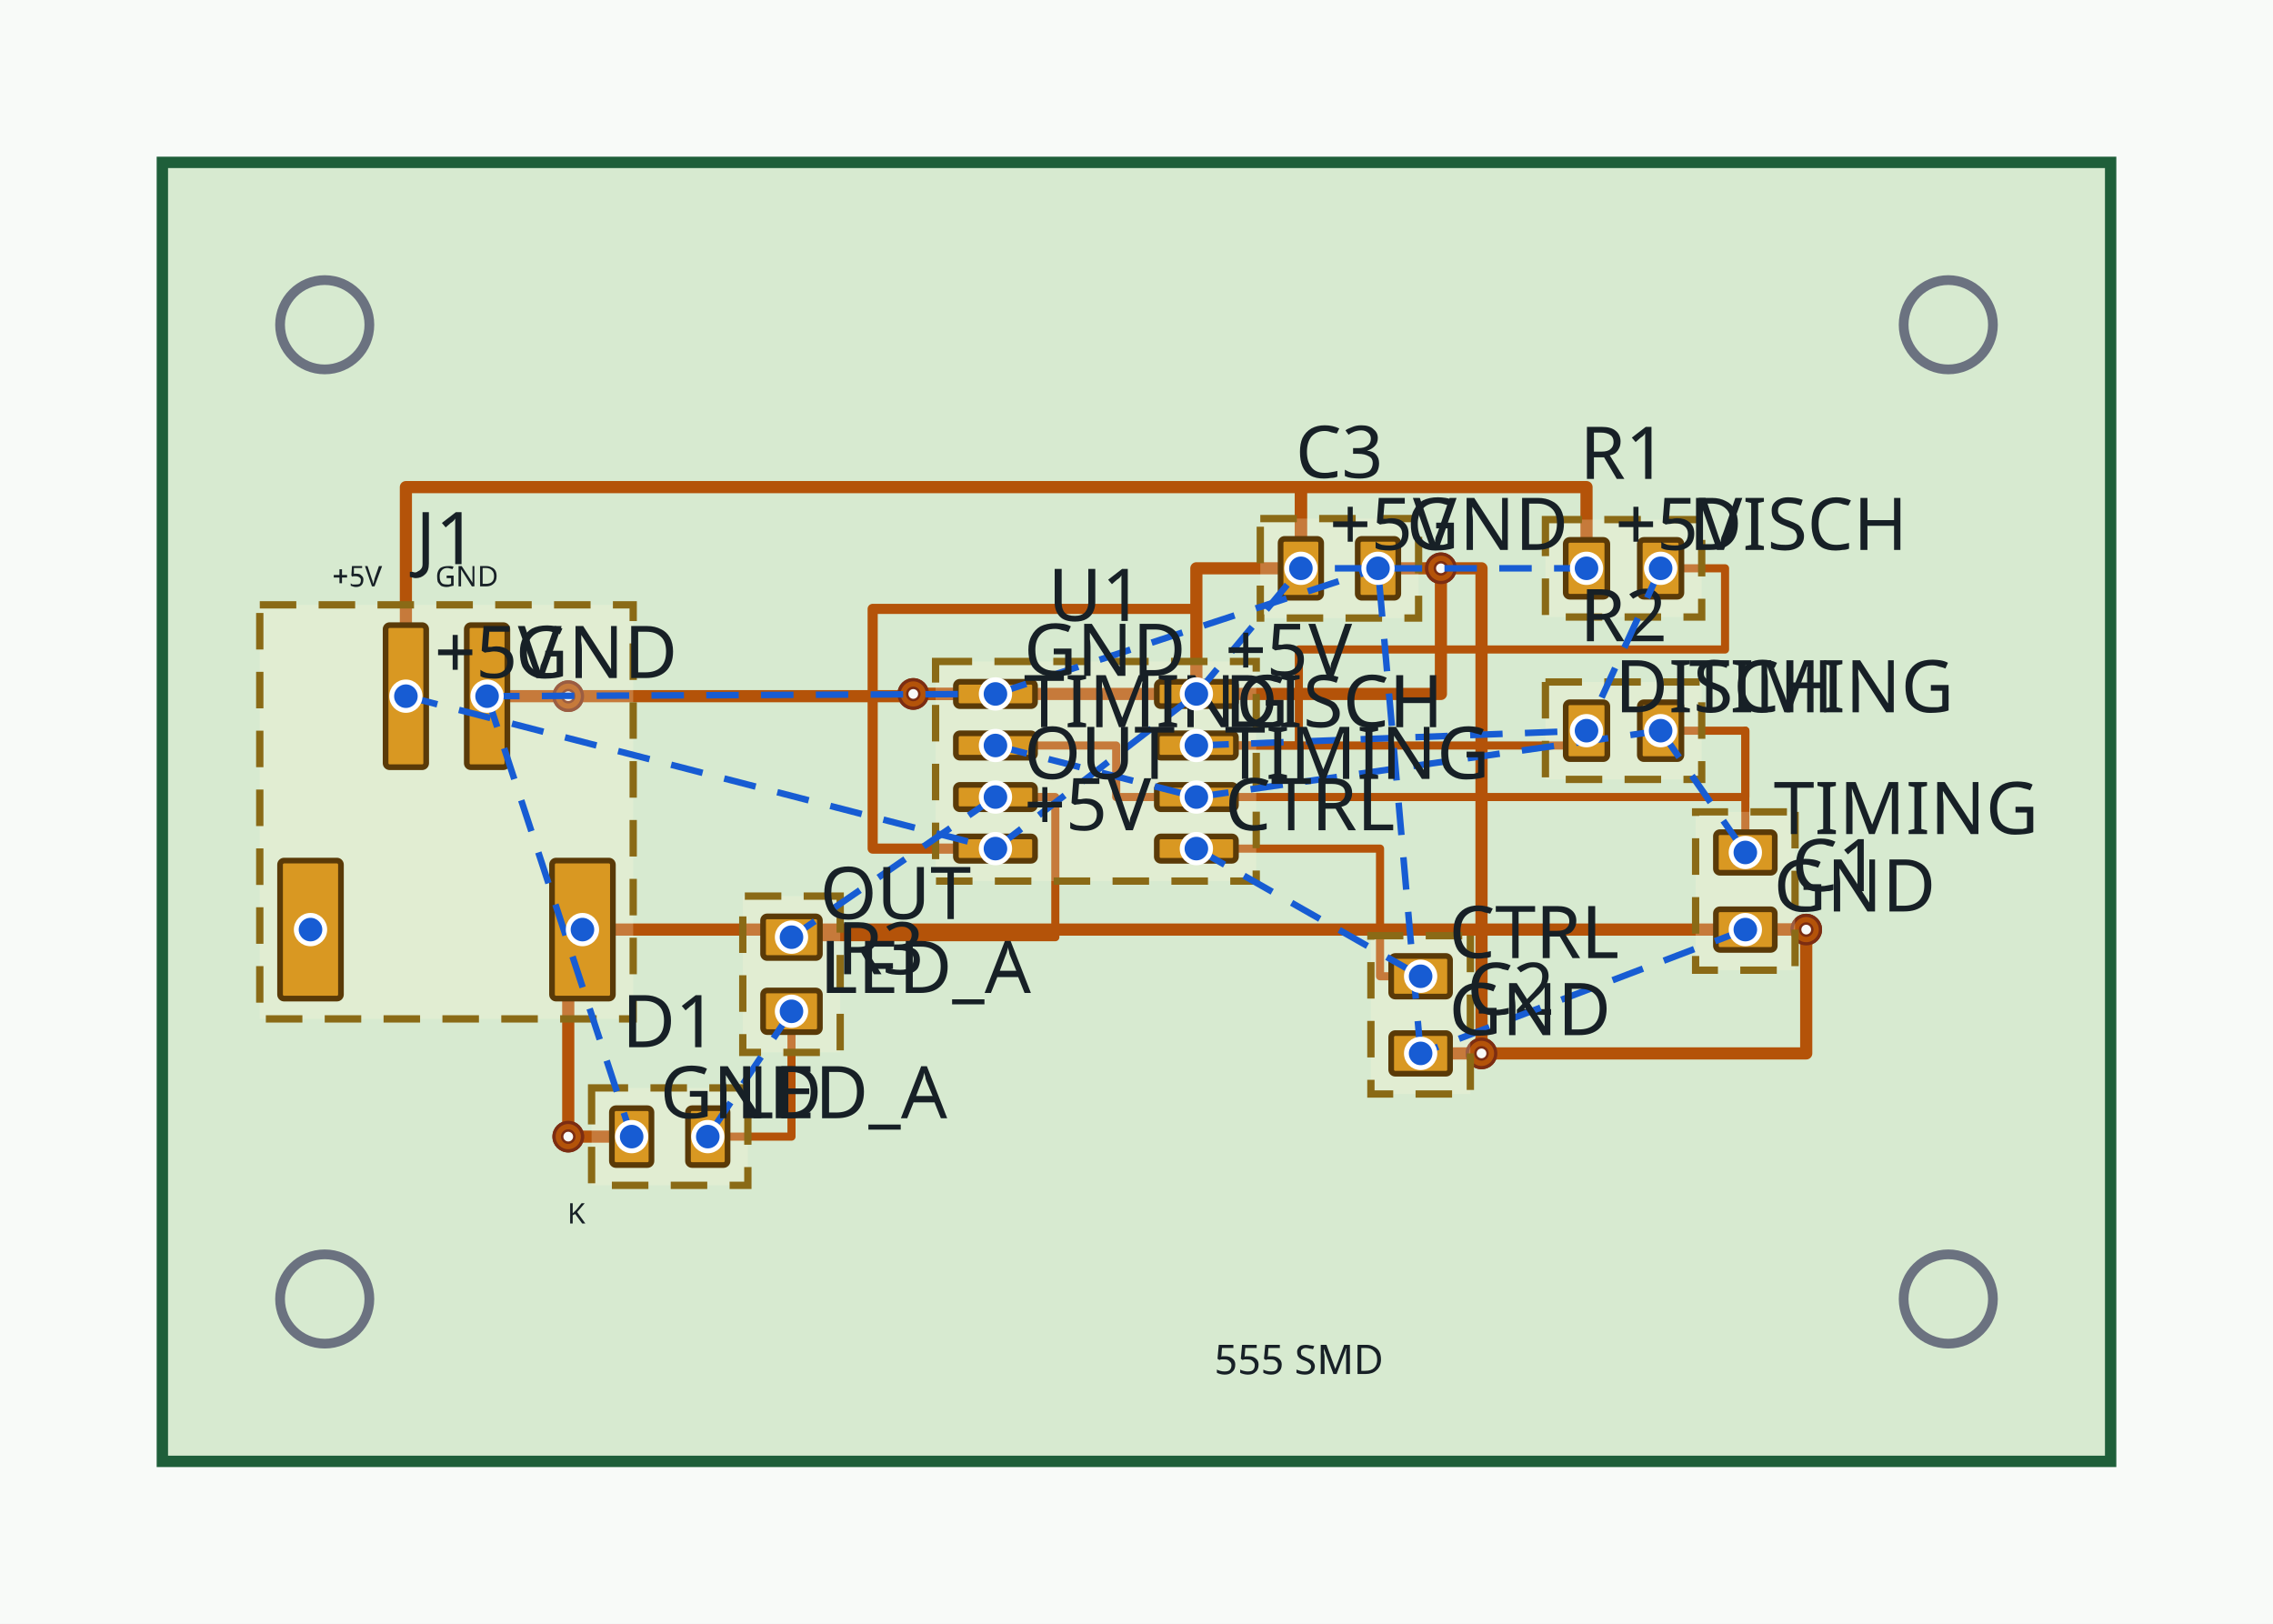
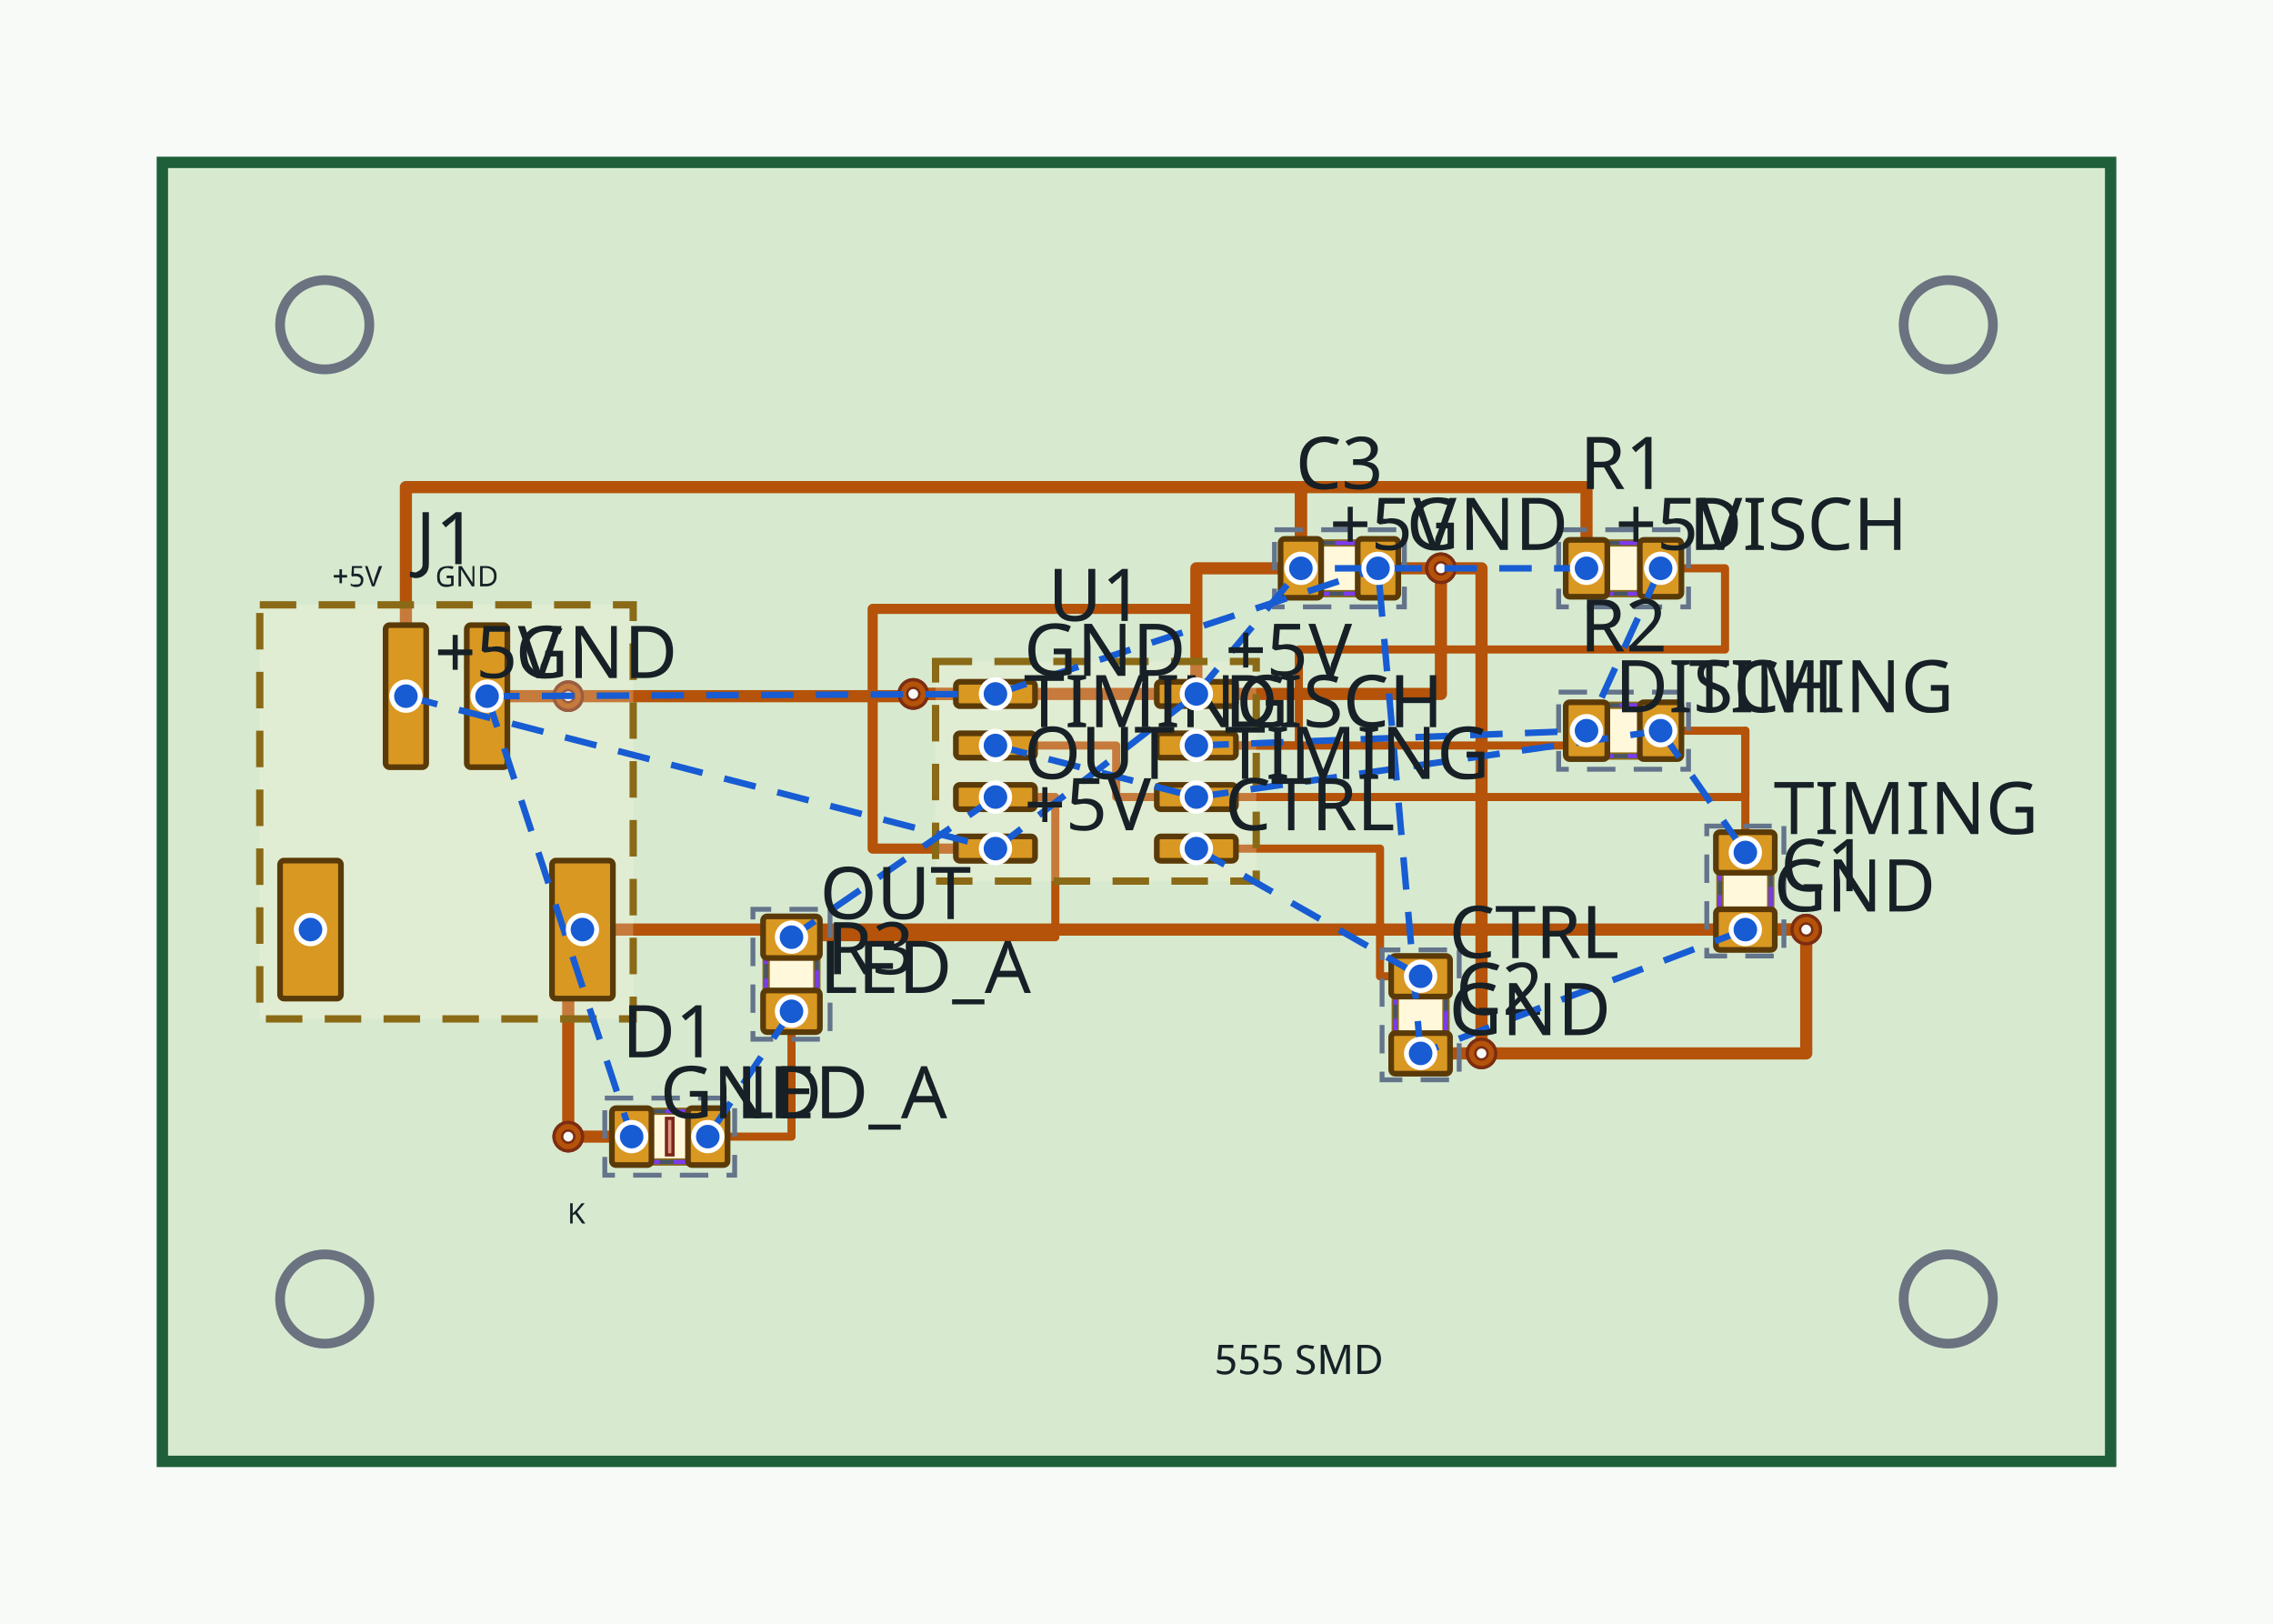
<svg xmlns="http://www.w3.org/2000/svg" class="pcb-placement-preview" viewBox="0 0 56 40" width="56mm" height="40mm" data-board="board:0" data-board-name="555 LED Blinker" data-units="mm">
  <style>
    .board-background{fill:#f8faf8}
    .board-outline{fill:#d7ead0;stroke:#1f5f3a;stroke-width:0.28}
    .board-feature{fill:none;stroke:#6b7280;stroke-width:0.24}
    .pcb-track{fill:none;stroke:#b45309;stroke-linecap:round;stroke-linejoin:round}
    .pcb-via-annular{fill:#b45309;stroke:#7c2d12;stroke-width:0.08}
    .pcb-via-drill{fill:#f8faf8;stroke:#7c2d12;stroke-width:0.06}
    .board-text{font-family:sans-serif;fill:#172026;text-anchor:middle;dominant-baseline:middle}
    .board-feature-label,.reference-designator,.pad-net-label,.diagnostic-label{font:1.8px sans-serif;fill:#172026}
    .footprint-courtyard{fill:none;stroke:#64748b;stroke-width:0.12;stroke-dasharray:0.7 0.45}
    .footprint-body.declared{fill:#fff8db;stroke:#8a6a16;stroke-width:0.18}
+     .footprint-fabrication.declared{fill:none;stroke:#475569;stroke-width:0.1}
+     .footprint-assembly.declared{fill:none;stroke:#7c3aed;stroke-width:0.1;stroke-dasharray:0.55 0.35}
+     .footprint-marking.declared{fill:#172026;fill-opacity:0.45;stroke:#172026;stroke-width:0.08}
+     .footprint-marking.kind-pin_1,.footprint-marking.kind-polarity{fill:#b42318;stroke:#7a271a}
    .footprint-envelope.synthetic{fill:#fff8db;fill-opacity:0.24;stroke:#8a6a16;stroke-width:0.18;stroke-dasharray:0.9 0.55}
    .footprint-pad{fill:#d99822;stroke:#5a3a08;stroke-width:0.14}
    .pad-overlay{fill:#175cd3;stroke:#ffffff;stroke-width:0.12}
    .ratsnest{fill:none;stroke:#175cd3;stroke-width:0.16;stroke-dasharray:0.8 0.55}
    .diagnostic-marker{fill:none;stroke:#b42318;stroke-width:0.28;stroke-dasharray:0.9 0.55}
    .diagnostic-label{fill:#b42318}
  </style>
  <rect class="board-background" x="0" y="0" width="56" height="40" />
  <g class="board-content" transform="translate(4 4)">
    <polygon class="board-outline" data-board="board:0" points="0,0 48,0 48,32 0,32" />
    <g class="layer layer-board-features">
      <circle class="board-feature hole" data-board-feature="board_feature:0" cx="4" cy="4" r="1.1" />
      <circle class="board-feature hole" data-board-feature="board_feature:1" cx="44" cy="4" r="1.1" />
      <circle class="board-feature hole" data-board-feature="board_feature:2" cx="4" cy="28" r="1.1" />
      <circle class="board-feature hole" data-board-feature="board_feature:3" cx="44" cy="28" r="1.1" />
    </g>
    <g id="pcb-layer-F_Cu" class="pcb-layer board-layer layer-F_Cu" data-layer="board_layer:0" data-layer-name="F.Cu" data-layer-role="copper" data-layer-side="top">
      <g class="layer layer-copper">
        <polyline id="pcb-track-0" class="pcb-track" data-track="board_track:0" data-layer="board_layer:0" data-net="net:1" points="8,13.15 10,13.15" stroke-width="0.3" />
        <polyline id="pcb-track-1" class="pcb-track" data-track="board_track:1" data-layer="board_layer:0" data-net="net:1" points="20.525,13.095 18.5,13.095" stroke-width="0.3" />
        <polyline id="pcb-track-2" class="pcb-track" data-track="board_track:2" data-layer="board_layer:0" data-net="net:1" points="29.95,10 31.5,10" stroke-width="0.3" />
        <polyline id="pcb-track-3" class="pcb-track" data-track="board_track:3" data-layer="board_layer:0" data-net="net:1" points="31,21.95 32.5,21.95" stroke-width="0.3" />
        <polyline id="pcb-track-4" class="pcb-track" data-track="board_track:4" data-layer="board_layer:0" data-net="net:1" points="39,18.9 40.5,18.9" stroke-width="0.3" />
        <polyline id="pcb-track-5" class="pcb-track" data-track="board_track:5" data-layer="board_layer:0" data-net="net:1" points="11.562,24 10,24" stroke-width="0.3" />
        <polyline id="pcb-track-11" class="pcb-track" data-track="board_track:11" data-layer="board_layer:0" data-net="net:0" points="6,13.15 6,8 28.05,8 28.05,10" stroke-width="0.3" />
        <polyline id="pcb-track-12" class="pcb-track" data-track="board_track:12" data-layer="board_layer:0" data-net="net:0" points="28.05,10 25.475,10 25.475,13.095" stroke-width="0.3" />
        <polyline id="pcb-track-13" class="pcb-track" data-track="board_track:13" data-layer="board_layer:0" data-net="net:0" points="28.05,10 28.05,8 35.087,8 35.087,10" stroke-width="0.3" />
        <polyline id="pcb-track-14" class="pcb-track" data-track="board_track:14" data-layer="board_layer:0" data-net="net:0" points="20.525,16.905 17.5,16.905 17.5,11 25.475,11 25.475,13.095" stroke-width="0.25" />
        <polyline id="pcb-track-15" class="pcb-track" data-track="board_track:15" data-layer="board_layer:0" data-net="net:2" points="25.475,14.365 28,14.365 35.087,14.365 35.087,14" stroke-width="0.2" />
        <polyline id="pcb-track-16" class="pcb-track" data-track="board_track:16" data-layer="board_layer:0" data-net="net:2" points="25.475,14.365 28,14.365 28,12 38.5,12 38.5,10 36.913,10" stroke-width="0.2" />
        <polyline id="pcb-track-17" class="pcb-track" data-track="board_track:17" data-layer="board_layer:0" data-net="net:3" points="20.525,14.365 23.5,14.365 23.5,15.635 25.475,15.635" stroke-width="0.2" />
        <polyline id="pcb-track-18" class="pcb-track" data-track="board_track:18" data-layer="board_layer:0" data-net="net:3" points="25.475,15.635 39,15.635 39,14 36.913,14" stroke-width="0.2" />
        <polyline id="pcb-track-19" class="pcb-track" data-track="board_track:19" data-layer="board_layer:0" data-net="net:3" points="39,14 39,17" stroke-width="0.2" />
        <polyline id="pcb-track-20" class="pcb-track" data-track="board_track:20" data-layer="board_layer:0" data-net="net:4" points="25.475,16.905 30,16.905 30,20.05 31,20.05" stroke-width="0.2" />
        <polyline id="pcb-track-21" class="pcb-track" data-track="board_track:21" data-layer="board_layer:0" data-net="net:5" points="20.525,15.635 22,15.635 22,19.087 15.5,19.087" stroke-width="0.2" />
        <polyline id="pcb-track-22" class="pcb-track" data-track="board_track:22" data-layer="board_layer:0" data-net="net:6" points="15.5,20.913 15.5,24 13.438,24" stroke-width="0.2" />
        <g id="pcb-via-0-layer-F_Cu" class="pcb-via" data-via="board_via:0" data-net="net:1" data-layer="board_layer:0" data-start-layer="board_layer:0" data-end-layer="board_layer:1">
          <circle class="pcb-via-annular" cx="10" cy="13.15" r="0.35" />
          <circle class="pcb-via-drill" cx="10" cy="13.15" r="0.15" />
        </g>
        <g id="pcb-via-1-layer-F_Cu" class="pcb-via" data-via="board_via:1" data-net="net:1" data-layer="board_layer:0" data-start-layer="board_layer:0" data-end-layer="board_layer:1">
          <circle class="pcb-via-annular" cx="18.5" cy="13.095" r="0.35" />
          <circle class="pcb-via-drill" cx="18.5" cy="13.095" r="0.15" />
        </g>
        <g id="pcb-via-2-layer-F_Cu" class="pcb-via" data-via="board_via:2" data-net="net:1" data-layer="board_layer:0" data-start-layer="board_layer:0" data-end-layer="board_layer:1">
          <circle class="pcb-via-annular" cx="31.5" cy="10" r="0.35" />
          <circle class="pcb-via-drill" cx="31.5" cy="10" r="0.15" />
        </g>
        <g id="pcb-via-3-layer-F_Cu" class="pcb-via" data-via="board_via:3" data-net="net:1" data-layer="board_layer:0" data-start-layer="board_layer:0" data-end-layer="board_layer:1">
          <circle class="pcb-via-annular" cx="32.5" cy="21.95" r="0.35" />
          <circle class="pcb-via-drill" cx="32.5" cy="21.95" r="0.15" />
        </g>
        <g id="pcb-via-4-layer-F_Cu" class="pcb-via" data-via="board_via:4" data-net="net:1" data-layer="board_layer:0" data-start-layer="board_layer:0" data-end-layer="board_layer:1">
          <circle class="pcb-via-annular" cx="40.5" cy="18.9" r="0.35" />
          <circle class="pcb-via-drill" cx="40.5" cy="18.9" r="0.15" />
        </g>
        <g id="pcb-via-5-layer-F_Cu" class="pcb-via" data-via="board_via:5" data-net="net:1" data-layer="board_layer:0" data-start-layer="board_layer:0" data-end-layer="board_layer:1">
          <circle class="pcb-via-annular" cx="10" cy="24" r="0.35" />
          <circle class="pcb-via-drill" cx="10" cy="24" r="0.15" />
        </g>
      </g>
      <g class="layer layer-board-text">
    </g>
    </g>
    <g id="pcb-layer-B_Cu" class="pcb-layer board-layer layer-B_Cu" data-layer="board_layer:1" data-layer-name="B.Cu" data-layer-role="copper" data-layer-side="bottom">
      <g class="layer layer-copper">
        <polyline id="pcb-track-6" class="pcb-track" data-track="board_track:6" data-layer="board_layer:1" data-net="net:1" points="10,13.15 18.5,13.15 18.5,13.095" stroke-width="0.3" />
        <polyline id="pcb-track-7" class="pcb-track" data-track="board_track:7" data-layer="board_layer:1" data-net="net:1" points="18.5,13.095 31.5,13.095 31.5,10" stroke-width="0.3" />
        <polyline id="pcb-track-8" class="pcb-track" data-track="board_track:8" data-layer="board_layer:1" data-net="net:1" points="31.5,10 32.5,10 32.5,21.95" stroke-width="0.3" />
        <polyline id="pcb-track-9" class="pcb-track" data-track="board_track:9" data-layer="board_layer:1" data-net="net:1" points="32.5,21.95 40.5,21.95 40.5,18.9" stroke-width="0.3" />
        <polyline id="pcb-track-10" class="pcb-track" data-track="board_track:10" data-layer="board_layer:1" data-net="net:1" points="40.5,18.9 10,18.9 10,24" stroke-width="0.3" />
        <g id="pcb-via-0-layer-B_Cu" class="pcb-via" data-via="board_via:0" data-net="net:1" data-layer="board_layer:1" data-start-layer="board_layer:0" data-end-layer="board_layer:1">
          <circle class="pcb-via-annular" cx="10" cy="13.15" r="0.35" />
          <circle class="pcb-via-drill" cx="10" cy="13.15" r="0.15" />
        </g>
        <g id="pcb-via-1-layer-B_Cu" class="pcb-via" data-via="board_via:1" data-net="net:1" data-layer="board_layer:1" data-start-layer="board_layer:0" data-end-layer="board_layer:1">
          <circle class="pcb-via-annular" cx="18.5" cy="13.095" r="0.35" />
          <circle class="pcb-via-drill" cx="18.5" cy="13.095" r="0.15" />
        </g>
        <g id="pcb-via-2-layer-B_Cu" class="pcb-via" data-via="board_via:2" data-net="net:1" data-layer="board_layer:1" data-start-layer="board_layer:0" data-end-layer="board_layer:1">
          <circle class="pcb-via-annular" cx="31.5" cy="10" r="0.35" />
          <circle class="pcb-via-drill" cx="31.5" cy="10" r="0.15" />
        </g>
        <g id="pcb-via-3-layer-B_Cu" class="pcb-via" data-via="board_via:3" data-net="net:1" data-layer="board_layer:1" data-start-layer="board_layer:0" data-end-layer="board_layer:1">
          <circle class="pcb-via-annular" cx="32.5" cy="21.95" r="0.35" />
          <circle class="pcb-via-drill" cx="32.5" cy="21.95" r="0.15" />
        </g>
        <g id="pcb-via-4-layer-B_Cu" class="pcb-via" data-via="board_via:4" data-net="net:1" data-layer="board_layer:1" data-start-layer="board_layer:0" data-end-layer="board_layer:1">
          <circle class="pcb-via-annular" cx="40.5" cy="18.9" r="0.35" />
          <circle class="pcb-via-drill" cx="40.5" cy="18.9" r="0.15" />
        </g>
        <g id="pcb-via-5-layer-B_Cu" class="pcb-via" data-via="board_via:5" data-net="net:1" data-layer="board_layer:1" data-start-layer="board_layer:0" data-end-layer="board_layer:1">
          <circle class="pcb-via-annular" cx="10" cy="24" r="0.35" />
          <circle class="pcb-via-drill" cx="10" cy="24" r="0.15" />
        </g>
      </g>
      <g class="layer layer-board-text">
    </g>
    </g>
    <g id="pcb-layer-F_SilkS" class="pcb-layer board-layer layer-F_SilkS" data-layer="board_layer:2" data-layer-name="F.SilkS" data-layer-role="silkscreen" data-layer-side="top">
      <g class="layer layer-copper">
    </g>
      <g class="layer layer-board-text">
        <text id="pcb-text-0" class="board-text" data-text="board_text:0" data-layer="board_layer:2" x="28" y="29.5" font-size="1" transform="rotate(0 28 29.5)">555 SMD</text>
        <text id="pcb-text-1" class="board-text" data-text="board_text:1" data-layer="board_layer:2" x="4.8" y="10.2" font-size="0.7" transform="rotate(0 4.8 10.2)">+5V</text>
        <text id="pcb-text-2" class="board-text" data-text="board_text:2" data-layer="board_layer:2" x="7.5" y="10.2" font-size="0.7" transform="rotate(0 7.5 10.2)">GND</text>
        <text id="pcb-text-3" class="board-text" data-text="board_text:3" data-layer="board_layer:2" x="10.2" y="25.9" font-size="0.7" transform="rotate(0 10.2 25.9)">K</text>
      </g>
    </g>
    <g class="layer layer-footprints">
      <g class="component-placement top locked" data-placement="component_placement:0" data-component="component:0" data-footprint-def="footprint_def:0" data-footprint="Connector_JST:JST_PH_S2B-PH-SM4-TB_1x02-1MP_P2.00mm_Horizontal" transform="translate(7 16) rotate(0)">
        <rect class="footprint-envelope synthetic" x="-4.6" y="-5.1" width="9.2" height="10.2" />
        <rect class="footprint-pad rounded-rectangle connected" data-pad-projection="pcb_pad:0:0" data-pad="footprint_pad:0" data-pin="pin:0" data-net="net:0" x="-1.5" y="-4.6" width="1" height="3.5" rx="0.1" ry="0.1" />
        <rect class="footprint-pad rounded-rectangle connected" data-pad-projection="pcb_pad:0:1" data-pad="footprint_pad:1" data-pin="pin:1" data-net="net:1" x="0.5" y="-4.6" width="1" height="3.5" rx="0.1" ry="0.1" />
        <rect class="footprint-pad rounded-rectangle non_electrical" data-pad-projection="pcb_pad:0:2" data-pad="footprint_pad:2" x="-4.1" y="1.2" width="1.5" height="3.4" rx="0.1" ry="0.1" />
        <rect class="footprint-pad rounded-rectangle non_electrical" data-pad-projection="pcb_pad:0:3" data-pad="footprint_pad:3" x="2.6" y="1.2" width="1.5" height="3.4" rx="0.1" ry="0.1" />
      </g>
      <text class="reference-designator" data-placement="component_placement:0" data-component="component:0" x="7" y="9.9" text-anchor="middle">J1</text>
      <g class="component-placement top locked" data-placement="component_placement:1" data-component="component:1" data-footprint-def="footprint_def:1" data-footprint="KiCad_Package_SO:SOIC-8_3.9x4.9mm_P1.27mm" transform="translate(23 15) rotate(0)">
        <rect class="footprint-envelope synthetic" x="-3.95" y="-2.705" width="7.9" height="5.41" />
        <rect class="footprint-pad rounded-rectangle connected" data-pad-projection="pcb_pad:1:0" data-pad="footprint_pad:0" data-pin="pin:2" data-net="net:1" x="-3.45" y="-2.205" width="1.95" height="0.6" rx="0.1" ry="0.1" />
        <rect class="footprint-pad rounded-rectangle connected" data-pad-projection="pcb_pad:1:1" data-pad="footprint_pad:1" data-pin="pin:3" data-net="net:3" x="-3.45" y="-0.935" width="1.95" height="0.6" rx="0.1" ry="0.1" />
        <rect class="footprint-pad rounded-rectangle connected" data-pad-projection="pcb_pad:1:2" data-pad="footprint_pad:2" data-pin="pin:4" data-net="net:5" x="-3.45" y="0.335" width="1.95" height="0.6" rx="0.1" ry="0.1" />
        <rect class="footprint-pad rounded-rectangle connected" data-pad-projection="pcb_pad:1:3" data-pad="footprint_pad:3" data-pin="pin:5" data-net="net:0" x="-3.45" y="1.605" width="1.95" height="0.6" rx="0.1" ry="0.1" />
        <rect class="footprint-pad rounded-rectangle connected" data-pad-projection="pcb_pad:1:4" data-pad="footprint_pad:4" data-pin="pin:6" data-net="net:4" x="1.5" y="1.605" width="1.95" height="0.6" rx="0.1" ry="0.1" />
        <rect class="footprint-pad rounded-rectangle connected" data-pad-projection="pcb_pad:1:5" data-pad="footprint_pad:5" data-pin="pin:7" data-net="net:3" x="1.5" y="0.335" width="1.95" height="0.6" rx="0.1" ry="0.1" />
        <rect class="footprint-pad rounded-rectangle connected" data-pad-projection="pcb_pad:1:6" data-pad="footprint_pad:6" data-pin="pin:8" data-net="net:2" x="1.5" y="-0.935" width="1.95" height="0.6" rx="0.1" ry="0.1" />
        <rect class="footprint-pad rounded-rectangle connected" data-pad-projection="pcb_pad:1:7" data-pad="footprint_pad:7" data-pin="pin:9" data-net="net:0" x="1.5" y="-2.205" width="1.95" height="0.6" rx="0.1" ry="0.1" />
      </g>
      <text class="reference-designator" data-placement="component_placement:1" data-component="component:1" x="23" y="11.295" text-anchor="middle">U1</text>
+       <polygon class="footprint-courtyard declared" data-placement="component_placement:2" data-component="component:2" points="34.4,9.05 37.6,9.05 37.6,10.95 34.4,10.95" />
+       <polygon class="footprint-body declared" data-placement="component_placement:2" data-component="component:2" points="35,9.375 37,9.375 37,10.625 35,10.625" />
+       <polygon class="footprint-fabrication declared" data-placement="component_placement:2" data-component="component:2" points="35,9.375 37,9.375 37,10.625 35,10.625" />
+       <polygon class="footprint-assembly declared" data-placement="component_placement:2" data-component="component:2" points="35,9.375 37,9.375 37,10.625 35,10.625" />
      <g class="component-placement top" data-placement="component_placement:2" data-component="component:2" data-footprint-def="footprint_def:2" data-footprint="Resistor_SMD:R_0805_2012Metric" transform="translate(36 10) rotate(0)">
-         <rect class="footprint-envelope synthetic" x="-1.925" y="-1.2" width="3.85" height="2.4" />
        <rect class="footprint-pad rounded-rectangle connected" data-pad-projection="pcb_pad:2:0" data-pad="footprint_pad:0" data-pin="pin:10" data-net="net:0" x="-1.425" y="-0.7" width="1.025" height="1.4" rx="0.1" ry="0.1" />
        <rect class="footprint-pad rounded-rectangle connected" data-pad-projection="pcb_pad:2:1" data-pad="footprint_pad:1" data-pin="pin:11" data-net="net:2" x="0.4" y="-0.7" width="1.025" height="1.4" rx="0.1" ry="0.1" />
      </g>
-       <text class="reference-designator" data-placement="component_placement:2" data-component="component:2" x="36" y="7.8" text-anchor="middle">R1</text>
+       <text class="reference-designator" data-placement="component_placement:2" data-component="component:2" x="36" y="8.05" text-anchor="middle">R1</text>
+       <polygon class="footprint-courtyard declared" data-placement="component_placement:3" data-component="component:3" points="34.4,13.05 37.6,13.05 37.6,14.95 34.4,14.95" />
+       <polygon class="footprint-body declared" data-placement="component_placement:3" data-component="component:3" points="35,13.375 37,13.375 37,14.625 35,14.625" />
+       <polygon class="footprint-fabrication declared" data-placement="component_placement:3" data-component="component:3" points="35,13.375 37,13.375 37,14.625 35,14.625" />
+       <polygon class="footprint-assembly declared" data-placement="component_placement:3" data-component="component:3" points="35,13.375 37,13.375 37,14.625 35,14.625" />
      <g class="component-placement top" data-placement="component_placement:3" data-component="component:3" data-footprint-def="footprint_def:2" data-footprint="Resistor_SMD:R_0805_2012Metric" transform="translate(36 14) rotate(0)">
-         <rect class="footprint-envelope synthetic" x="-1.925" y="-1.2" width="3.85" height="2.4" />
        <rect class="footprint-pad rounded-rectangle connected" data-pad-projection="pcb_pad:3:0" data-pad="footprint_pad:0" data-pin="pin:12" data-net="net:2" x="-1.425" y="-0.7" width="1.025" height="1.4" rx="0.1" ry="0.1" />
        <rect class="footprint-pad rounded-rectangle connected" data-pad-projection="pcb_pad:3:1" data-pad="footprint_pad:1" data-pin="pin:13" data-net="net:3" x="0.4" y="-0.7" width="1.025" height="1.4" rx="0.1" ry="0.1" />
      </g>
-       <text class="reference-designator" data-placement="component_placement:3" data-component="component:3" x="36" y="11.8" text-anchor="middle">R2</text>
+       <text class="reference-designator" data-placement="component_placement:3" data-component="component:3" x="36" y="12.05" text-anchor="middle">R2</text>
+       <polygon class="footprint-courtyard declared" data-placement="component_placement:4" data-component="component:4" points="39.95,16.35 39.95,19.55 38.05,19.55 38.05,16.35" />
+       <polygon class="footprint-body declared" data-placement="component_placement:4" data-component="component:4" points="39.625,16.95 39.625,18.95 38.375,18.95 38.375,16.95" />
+       <polygon class="footprint-fabrication declared" data-placement="component_placement:4" data-component="component:4" points="39.625,16.95 39.625,18.95 38.375,18.95 38.375,16.95" />
+       <polygon class="footprint-assembly declared" data-placement="component_placement:4" data-component="component:4" points="39.625,16.95 39.625,18.95 38.375,18.95 38.375,16.95" />
      <g class="component-placement top" data-placement="component_placement:4" data-component="component:4" data-footprint-def="footprint_def:3" data-footprint="Capacitor_SMD:C_0805_2012Metric" transform="translate(39 17.95) rotate(90)">
-         <rect class="footprint-envelope synthetic" x="-1.95" y="-1.225" width="3.9" height="2.45" />
        <rect class="footprint-pad rounded-rectangle connected" data-pad-projection="pcb_pad:4:0" data-pad="footprint_pad:0" data-pin="pin:14" data-net="net:3" x="-1.45" y="-0.725" width="1" height="1.45" rx="0.1" ry="0.1" />
        <rect class="footprint-pad rounded-rectangle connected" data-pad-projection="pcb_pad:4:1" data-pad="footprint_pad:1" data-pin="pin:15" data-net="net:1" x="0.45" y="-0.725" width="1" height="1.45" rx="0.1" ry="0.1" />
      </g>
-       <text class="reference-designator" data-placement="component_placement:4" data-component="component:4" x="41.225" y="17.95" text-anchor="middle">C1</text>
+       <text class="reference-designator" data-placement="component_placement:4" data-component="component:4" x="40.95" y="17.95" text-anchor="middle">C1</text>
+       <polygon class="footprint-courtyard declared" data-placement="component_placement:5" data-component="component:5" points="31.95,19.4 31.95,22.6 30.05,22.6 30.05,19.4" />
+       <polygon class="footprint-body declared" data-placement="component_placement:5" data-component="component:5" points="31.625,20 31.625,22 30.375,22 30.375,20" />
+       <polygon class="footprint-fabrication declared" data-placement="component_placement:5" data-component="component:5" points="31.625,20 31.625,22 30.375,22 30.375,20" />
+       <polygon class="footprint-assembly declared" data-placement="component_placement:5" data-component="component:5" points="31.625,20 31.625,22 30.375,22 30.375,20" />
      <g class="component-placement top" data-placement="component_placement:5" data-component="component:5" data-footprint-def="footprint_def:3" data-footprint="Capacitor_SMD:C_0805_2012Metric" transform="translate(31 21) rotate(90)">
-         <rect class="footprint-envelope synthetic" x="-1.95" y="-1.225" width="3.9" height="2.45" />
        <rect class="footprint-pad rounded-rectangle connected" data-pad-projection="pcb_pad:5:0" data-pad="footprint_pad:0" data-pin="pin:16" data-net="net:4" x="-1.45" y="-0.725" width="1" height="1.45" rx="0.1" ry="0.1" />
        <rect class="footprint-pad rounded-rectangle connected" data-pad-projection="pcb_pad:5:1" data-pad="footprint_pad:1" data-pin="pin:17" data-net="net:1" x="0.45" y="-0.725" width="1" height="1.45" rx="0.1" ry="0.1" />
      </g>
-       <text class="reference-designator" data-placement="component_placement:5" data-component="component:5" x="33.225" y="21" text-anchor="middle">C2</text>
+       <text class="reference-designator" data-placement="component_placement:5" data-component="component:5" x="32.95" y="21" text-anchor="middle">C2</text>
+       <polygon class="footprint-courtyard declared" data-placement="component_placement:6" data-component="component:6" points="27.4,9.05 30.6,9.05 30.6,10.95 27.4,10.95" />
+       <polygon class="footprint-body declared" data-placement="component_placement:6" data-component="component:6" points="28,9.375 30,9.375 30,10.625 28,10.625" />
+       <polygon class="footprint-fabrication declared" data-placement="component_placement:6" data-component="component:6" points="28,9.375 30,9.375 30,10.625 28,10.625" />
+       <polygon class="footprint-assembly declared" data-placement="component_placement:6" data-component="component:6" points="28,9.375 30,9.375 30,10.625 28,10.625" />
      <g class="component-placement top" data-placement="component_placement:6" data-component="component:6" data-footprint-def="footprint_def:3" data-footprint="Capacitor_SMD:C_0805_2012Metric" transform="translate(29 10) rotate(0)">
-         <rect class="footprint-envelope synthetic" x="-1.95" y="-1.225" width="3.9" height="2.45" />
        <rect class="footprint-pad rounded-rectangle connected" data-pad-projection="pcb_pad:6:0" data-pad="footprint_pad:0" data-pin="pin:18" data-net="net:0" x="-1.45" y="-0.725" width="1" height="1.45" rx="0.1" ry="0.1" />
        <rect class="footprint-pad rounded-rectangle connected" data-pad-projection="pcb_pad:6:1" data-pad="footprint_pad:1" data-pin="pin:19" data-net="net:1" x="0.45" y="-0.725" width="1" height="1.45" rx="0.1" ry="0.1" />
      </g>
-       <text class="reference-designator" data-placement="component_placement:6" data-component="component:6" x="29" y="7.775" text-anchor="middle">C3</text>
+       <text class="reference-designator" data-placement="component_placement:6" data-component="component:6" x="29" y="8.05" text-anchor="middle">C3</text>
+       <polygon class="footprint-courtyard declared" data-placement="component_placement:7" data-component="component:7" points="16.45,18.4 16.45,21.6 14.55,21.6 14.55,18.4" />
+       <polygon class="footprint-body declared" data-placement="component_placement:7" data-component="component:7" points="16.125,19 16.125,21 14.875,21 14.875,19" />
+       <polygon class="footprint-fabrication declared" data-placement="component_placement:7" data-component="component:7" points="16.125,19 16.125,21 14.875,21 14.875,19" />
+       <polygon class="footprint-assembly declared" data-placement="component_placement:7" data-component="component:7" points="16.125,19 16.125,21 14.875,21 14.875,19" />
      <g class="component-placement top" data-placement="component_placement:7" data-component="component:7" data-footprint-def="footprint_def:2" data-footprint="Resistor_SMD:R_0805_2012Metric" transform="translate(15.5 20) rotate(90)">
-         <rect class="footprint-envelope synthetic" x="-1.925" y="-1.2" width="3.85" height="2.4" />
        <rect class="footprint-pad rounded-rectangle connected" data-pad-projection="pcb_pad:7:0" data-pad="footprint_pad:0" data-pin="pin:20" data-net="net:5" x="-1.425" y="-0.7" width="1.025" height="1.4" rx="0.1" ry="0.1" />
        <rect class="footprint-pad rounded-rectangle connected" data-pad-projection="pcb_pad:7:1" data-pad="footprint_pad:1" data-pin="pin:21" data-net="net:6" x="0.4" y="-0.7" width="1.025" height="1.4" rx="0.1" ry="0.1" />
      </g>
-       <text class="reference-designator" data-placement="component_placement:7" data-component="component:7" x="17.7" y="20" text-anchor="middle">R3</text>
+       <text class="reference-designator" data-placement="component_placement:7" data-component="component:7" x="17.45" y="20" text-anchor="middle">R3</text>
+       <polygon class="footprint-courtyard declared" data-placement="component_placement:8" data-component="component:8" points="10.9,23.05 14.1,23.05 14.1,24.95 10.9,24.95" />
+       <polygon class="footprint-body declared" data-placement="component_placement:8" data-component="component:8" points="11.5,23.375 13.5,23.375 13.5,24.625 11.5,24.625" />
+       <polygon class="footprint-fabrication declared" data-placement="component_placement:8" data-component="component:8" points="11.5,23.375 13.5,23.375 13.5,24.625 11.5,24.625" />
+       <polygon class="footprint-assembly declared" data-placement="component_placement:8" data-component="component:8" points="11.5,23.375 13.5,23.375 13.5,24.625 11.5,24.625" />
+       <polygon class="footprint-marking declared kind-polarity" data-placement="component_placement:8" data-component="component:8" data-marking="footprint_marking:0" points="12.42,23.55 12.58,23.55 12.58,24.45 12.42,24.45" />
      <g class="component-placement top" data-placement="component_placement:8" data-component="component:8" data-footprint-def="footprint_def:4" data-footprint="LED_SMD:LED_0805_2012Metric" transform="translate(12.5 24) rotate(0)">
-         <rect class="footprint-envelope synthetic" x="-1.925" y="-1.2" width="3.85" height="2.4" />
        <rect class="footprint-pad rounded-rectangle connected" data-pad-projection="pcb_pad:8:0" data-pad="footprint_pad:0" data-pin="pin:23" data-net="net:1" x="-1.425" y="-0.7" width="0.975" height="1.4" rx="0.1" ry="0.1" />
        <rect class="footprint-pad rounded-rectangle connected" data-pad-projection="pcb_pad:8:1" data-pad="footprint_pad:1" data-pin="pin:22" data-net="net:6" x="0.45" y="-0.7" width="0.975" height="1.4" rx="0.1" ry="0.1" />
      </g>
-       <text class="reference-designator" data-placement="component_placement:8" data-component="component:8" x="12.5" y="21.8" text-anchor="middle">D1</text>
+       <text class="reference-designator" data-placement="component_placement:8" data-component="component:8" x="12.5" y="22.05" text-anchor="middle">D1</text>
    </g>
    <g class="layer layer-ratsnest">
      <line id="ratsnest-edge-net-0-0" class="ratsnest ratsnest-edge" data-ratsnest-edge="ratsnest:0:0" data-net="net:0" data-from-pad="pcb_pad:1:7" data-to-pad="pcb_pad:6:0" x1="25.475" y1="13.095" x2="28.05" y2="10" />
      <line id="ratsnest-edge-net-0-1" class="ratsnest ratsnest-edge" data-ratsnest-edge="ratsnest:0:1" data-net="net:0" data-from-pad="pcb_pad:1:3" data-to-pad="pcb_pad:1:7" x1="20.525" y1="16.905" x2="25.475" y2="13.095" />
      <line id="ratsnest-edge-net-0-2" class="ratsnest ratsnest-edge" data-ratsnest-edge="ratsnest:0:2" data-net="net:0" data-from-pad="pcb_pad:2:0" data-to-pad="pcb_pad:6:0" x1="35.087" y1="10" x2="28.05" y2="10" />
      <line id="ratsnest-edge-net-0-3" class="ratsnest ratsnest-edge" data-ratsnest-edge="ratsnest:0:3" data-net="net:0" data-from-pad="pcb_pad:0:0" data-to-pad="pcb_pad:1:3" x1="6" y1="13.15" x2="20.525" y2="16.905" />
      <line id="ratsnest-edge-net-1-0" class="ratsnest ratsnest-edge" data-ratsnest-edge="ratsnest:1:0" data-net="net:1" data-from-pad="pcb_pad:4:1" data-to-pad="pcb_pad:5:1" x1="39" y1="18.9" x2="31" y2="21.95" />
      <line id="ratsnest-edge-net-1-1" class="ratsnest ratsnest-edge" data-ratsnest-edge="ratsnest:1:1" data-net="net:1" data-from-pad="pcb_pad:1:0" data-to-pad="pcb_pad:6:1" x1="20.525" y1="13.095" x2="29.95" y2="10" />
      <line id="ratsnest-edge-net-1-2" class="ratsnest ratsnest-edge" data-ratsnest-edge="ratsnest:1:2" data-net="net:1" data-from-pad="pcb_pad:0:1" data-to-pad="pcb_pad:8:0" x1="8" y1="13.15" x2="11.562" y2="24" />
      <line id="ratsnest-edge-net-1-3" class="ratsnest ratsnest-edge" data-ratsnest-edge="ratsnest:1:3" data-net="net:1" data-from-pad="pcb_pad:5:1" data-to-pad="pcb_pad:6:1" x1="31" y1="21.95" x2="29.95" y2="10" />
      <line id="ratsnest-edge-net-1-4" class="ratsnest ratsnest-edge" data-ratsnest-edge="ratsnest:1:4" data-net="net:1" data-from-pad="pcb_pad:0:1" data-to-pad="pcb_pad:1:0" x1="8" y1="13.15" x2="20.525" y2="13.095" />
      <line id="ratsnest-edge-net-2-0" class="ratsnest ratsnest-edge" data-ratsnest-edge="ratsnest:2:0" data-net="net:2" data-from-pad="pcb_pad:2:1" data-to-pad="pcb_pad:3:0" x1="36.913" y1="10" x2="35.087" y2="14" />
      <line id="ratsnest-edge-net-2-1" class="ratsnest ratsnest-edge" data-ratsnest-edge="ratsnest:2:1" data-net="net:2" data-from-pad="pcb_pad:1:6" data-to-pad="pcb_pad:3:0" x1="25.475" y1="14.365" x2="35.087" y2="14" />
      <line id="ratsnest-edge-net-3-0" class="ratsnest ratsnest-edge" data-ratsnest-edge="ratsnest:3:0" data-net="net:3" data-from-pad="pcb_pad:3:1" data-to-pad="pcb_pad:4:0" x1="36.913" y1="14" x2="39" y2="17" />
      <line id="ratsnest-edge-net-3-1" class="ratsnest ratsnest-edge" data-ratsnest-edge="ratsnest:3:1" data-net="net:3" data-from-pad="pcb_pad:1:1" data-to-pad="pcb_pad:1:5" x1="20.525" y1="14.365" x2="25.475" y2="15.635" />
      <line id="ratsnest-edge-net-3-2" class="ratsnest ratsnest-edge" data-ratsnest-edge="ratsnest:3:2" data-net="net:3" data-from-pad="pcb_pad:1:5" data-to-pad="pcb_pad:3:1" x1="25.475" y1="15.635" x2="36.913" y2="14" />
      <line id="ratsnest-edge-net-4-0" class="ratsnest ratsnest-edge" data-ratsnest-edge="ratsnest:4:0" data-net="net:4" data-from-pad="pcb_pad:1:4" data-to-pad="pcb_pad:5:0" x1="25.475" y1="16.905" x2="31" y2="20.05" />
      <line id="ratsnest-edge-net-5-0" class="ratsnest ratsnest-edge" data-ratsnest-edge="ratsnest:5:0" data-net="net:5" data-from-pad="pcb_pad:1:2" data-to-pad="pcb_pad:7:0" x1="20.525" y1="15.635" x2="15.5" y2="19.087" />
      <line id="ratsnest-edge-net-6-0" class="ratsnest ratsnest-edge" data-ratsnest-edge="ratsnest:6:0" data-net="net:6" data-from-pad="pcb_pad:7:1" data-to-pad="pcb_pad:8:1" x1="15.5" y1="20.913" x2="13.438" y2="24" />
    </g>
    <g class="layer layer-pad-overlays">
      <circle class="pad-overlay connected" data-pad-projection="pcb_pad:0:0" data-net="net:0" cx="6" cy="13.15" r="0.35" />
      <text class="pad-net-label connected" data-pad-projection="pcb_pad:0:0" data-net="net:0" x="6.7" y="12.7">+5V</text>
      <circle class="pad-overlay connected" data-pad-projection="pcb_pad:0:1" data-net="net:1" cx="8" cy="13.15" r="0.35" />
      <text class="pad-net-label connected" data-pad-projection="pcb_pad:0:1" data-net="net:1" x="8.7" y="12.7">GND</text>
      <circle class="pad-overlay non_electrical" data-pad-projection="pcb_pad:0:2" cx="3.65" cy="18.9" r="0.35" />
      <circle class="pad-overlay non_electrical" data-pad-projection="pcb_pad:0:3" cx="10.35" cy="18.9" r="0.35" />
      <circle class="pad-overlay connected" data-pad-projection="pcb_pad:1:0" data-net="net:1" cx="20.525" cy="13.095" r="0.35" />
      <text class="pad-net-label connected" data-pad-projection="pcb_pad:1:0" data-net="net:1" x="21.225" y="12.645">GND</text>
      <circle class="pad-overlay connected" data-pad-projection="pcb_pad:1:1" data-net="net:3" cx="20.525" cy="14.365" r="0.35" />
      <text class="pad-net-label connected" data-pad-projection="pcb_pad:1:1" data-net="net:3" x="21.225" y="13.915">TIMING</text>
      <circle class="pad-overlay connected" data-pad-projection="pcb_pad:1:2" data-net="net:5" cx="20.525" cy="15.635" r="0.35" />
      <text class="pad-net-label connected" data-pad-projection="pcb_pad:1:2" data-net="net:5" x="21.225" y="15.185">OUT</text>
      <circle class="pad-overlay connected" data-pad-projection="pcb_pad:1:3" data-net="net:0" cx="20.525" cy="16.905" r="0.35" />
      <text class="pad-net-label connected" data-pad-projection="pcb_pad:1:3" data-net="net:0" x="21.225" y="16.455">+5V</text>
      <circle class="pad-overlay connected" data-pad-projection="pcb_pad:1:4" data-net="net:4" cx="25.475" cy="16.905" r="0.35" />
      <text class="pad-net-label connected" data-pad-projection="pcb_pad:1:4" data-net="net:4" x="26.175" y="16.455">CTRL</text>
      <circle class="pad-overlay connected" data-pad-projection="pcb_pad:1:5" data-net="net:3" cx="25.475" cy="15.635" r="0.35" />
      <text class="pad-net-label connected" data-pad-projection="pcb_pad:1:5" data-net="net:3" x="26.175" y="15.185">TIMING</text>
      <circle class="pad-overlay connected" data-pad-projection="pcb_pad:1:6" data-net="net:2" cx="25.475" cy="14.365" r="0.35" />
      <text class="pad-net-label connected" data-pad-projection="pcb_pad:1:6" data-net="net:2" x="26.175" y="13.915">DISCH</text>
      <circle class="pad-overlay connected" data-pad-projection="pcb_pad:1:7" data-net="net:0" cx="25.475" cy="13.095" r="0.35" />
      <text class="pad-net-label connected" data-pad-projection="pcb_pad:1:7" data-net="net:0" x="26.175" y="12.645">+5V</text>
      <circle class="pad-overlay connected" data-pad-projection="pcb_pad:2:0" data-net="net:0" cx="35.087" cy="10" r="0.35" />
      <text class="pad-net-label connected" data-pad-projection="pcb_pad:2:0" data-net="net:0" x="35.788" y="9.55">+5V</text>
      <circle class="pad-overlay connected" data-pad-projection="pcb_pad:2:1" data-net="net:2" cx="36.913" cy="10" r="0.35" />
      <text class="pad-net-label connected" data-pad-projection="pcb_pad:2:1" data-net="net:2" x="37.612" y="9.55">DISCH</text>
      <circle class="pad-overlay connected" data-pad-projection="pcb_pad:3:0" data-net="net:2" cx="35.087" cy="14" r="0.35" />
      <text class="pad-net-label connected" data-pad-projection="pcb_pad:3:0" data-net="net:2" x="35.788" y="13.55">DISCH</text>
      <circle class="pad-overlay connected" data-pad-projection="pcb_pad:3:1" data-net="net:3" cx="36.913" cy="14" r="0.35" />
      <text class="pad-net-label connected" data-pad-projection="pcb_pad:3:1" data-net="net:3" x="37.612" y="13.55">TIMING</text>
      <circle class="pad-overlay connected" data-pad-projection="pcb_pad:4:0" data-net="net:3" cx="39" cy="17" r="0.35" />
      <text class="pad-net-label connected" data-pad-projection="pcb_pad:4:0" data-net="net:3" x="39.7" y="16.55">TIMING</text>
      <circle class="pad-overlay connected" data-pad-projection="pcb_pad:4:1" data-net="net:1" cx="39" cy="18.9" r="0.35" />
      <text class="pad-net-label connected" data-pad-projection="pcb_pad:4:1" data-net="net:1" x="39.7" y="18.45">GND</text>
      <circle class="pad-overlay connected" data-pad-projection="pcb_pad:5:0" data-net="net:4" cx="31" cy="20.05" r="0.35" />
      <text class="pad-net-label connected" data-pad-projection="pcb_pad:5:0" data-net="net:4" x="31.7" y="19.6">CTRL</text>
      <circle class="pad-overlay connected" data-pad-projection="pcb_pad:5:1" data-net="net:1" cx="31" cy="21.95" r="0.35" />
      <text class="pad-net-label connected" data-pad-projection="pcb_pad:5:1" data-net="net:1" x="31.7" y="21.5">GND</text>
      <circle class="pad-overlay connected" data-pad-projection="pcb_pad:6:0" data-net="net:0" cx="28.05" cy="10" r="0.35" />
      <text class="pad-net-label connected" data-pad-projection="pcb_pad:6:0" data-net="net:0" x="28.75" y="9.55">+5V</text>
      <circle class="pad-overlay connected" data-pad-projection="pcb_pad:6:1" data-net="net:1" cx="29.95" cy="10" r="0.35" />
      <text class="pad-net-label connected" data-pad-projection="pcb_pad:6:1" data-net="net:1" x="30.65" y="9.55">GND</text>
      <circle class="pad-overlay connected" data-pad-projection="pcb_pad:7:0" data-net="net:5" cx="15.5" cy="19.087" r="0.35" />
      <text class="pad-net-label connected" data-pad-projection="pcb_pad:7:0" data-net="net:5" x="16.2" y="18.637">OUT</text>
      <circle class="pad-overlay connected" data-pad-projection="pcb_pad:7:1" data-net="net:6" cx="15.5" cy="20.913" r="0.35" />
      <text class="pad-net-label connected" data-pad-projection="pcb_pad:7:1" data-net="net:6" x="16.2" y="20.462">LED_A</text>
      <circle class="pad-overlay connected" data-pad-projection="pcb_pad:8:0" data-net="net:1" cx="11.562" cy="24" r="0.35" />
      <text class="pad-net-label connected" data-pad-projection="pcb_pad:8:0" data-net="net:1" x="12.262" y="23.55">GND</text>
      <circle class="pad-overlay connected" data-pad-projection="pcb_pad:8:1" data-net="net:6" cx="13.438" cy="24" r="0.35" />
      <text class="pad-net-label connected" data-pad-projection="pcb_pad:8:1" data-net="net:6" x="14.137" y="23.55">LED_A</text>
    </g>
    <g class="layer layer-diagnostics">
    </g>
  </g>
</svg>
